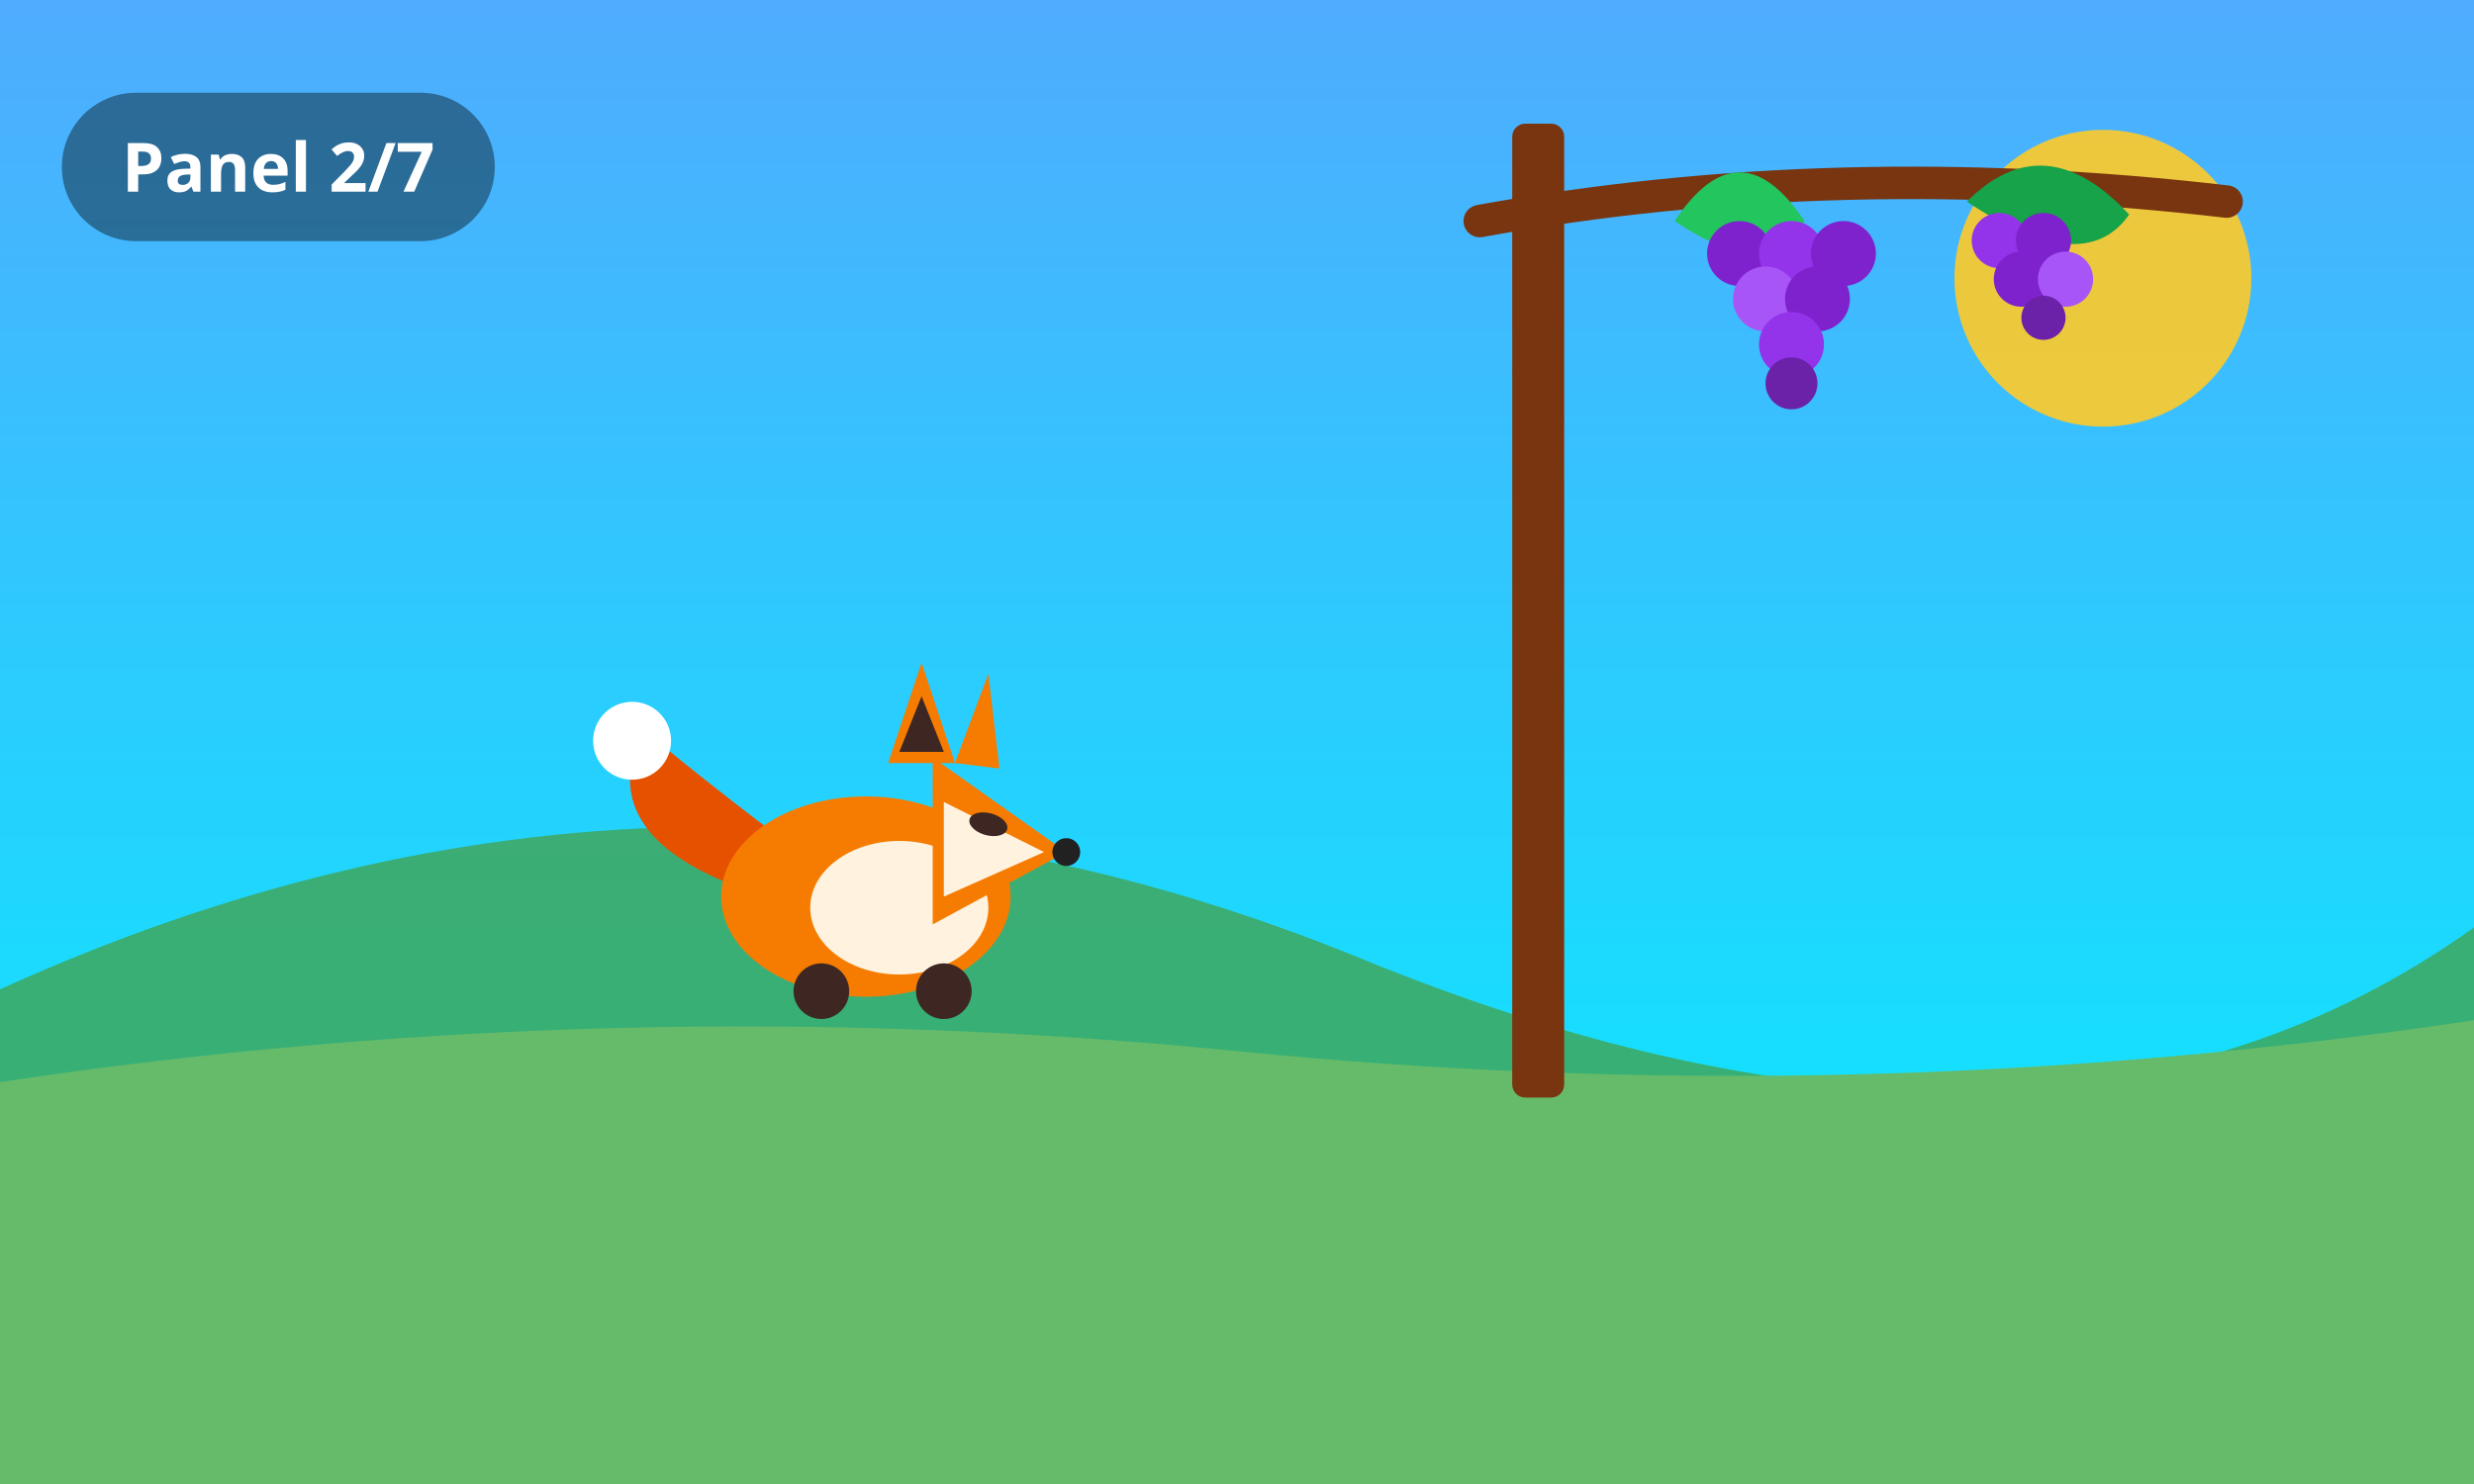
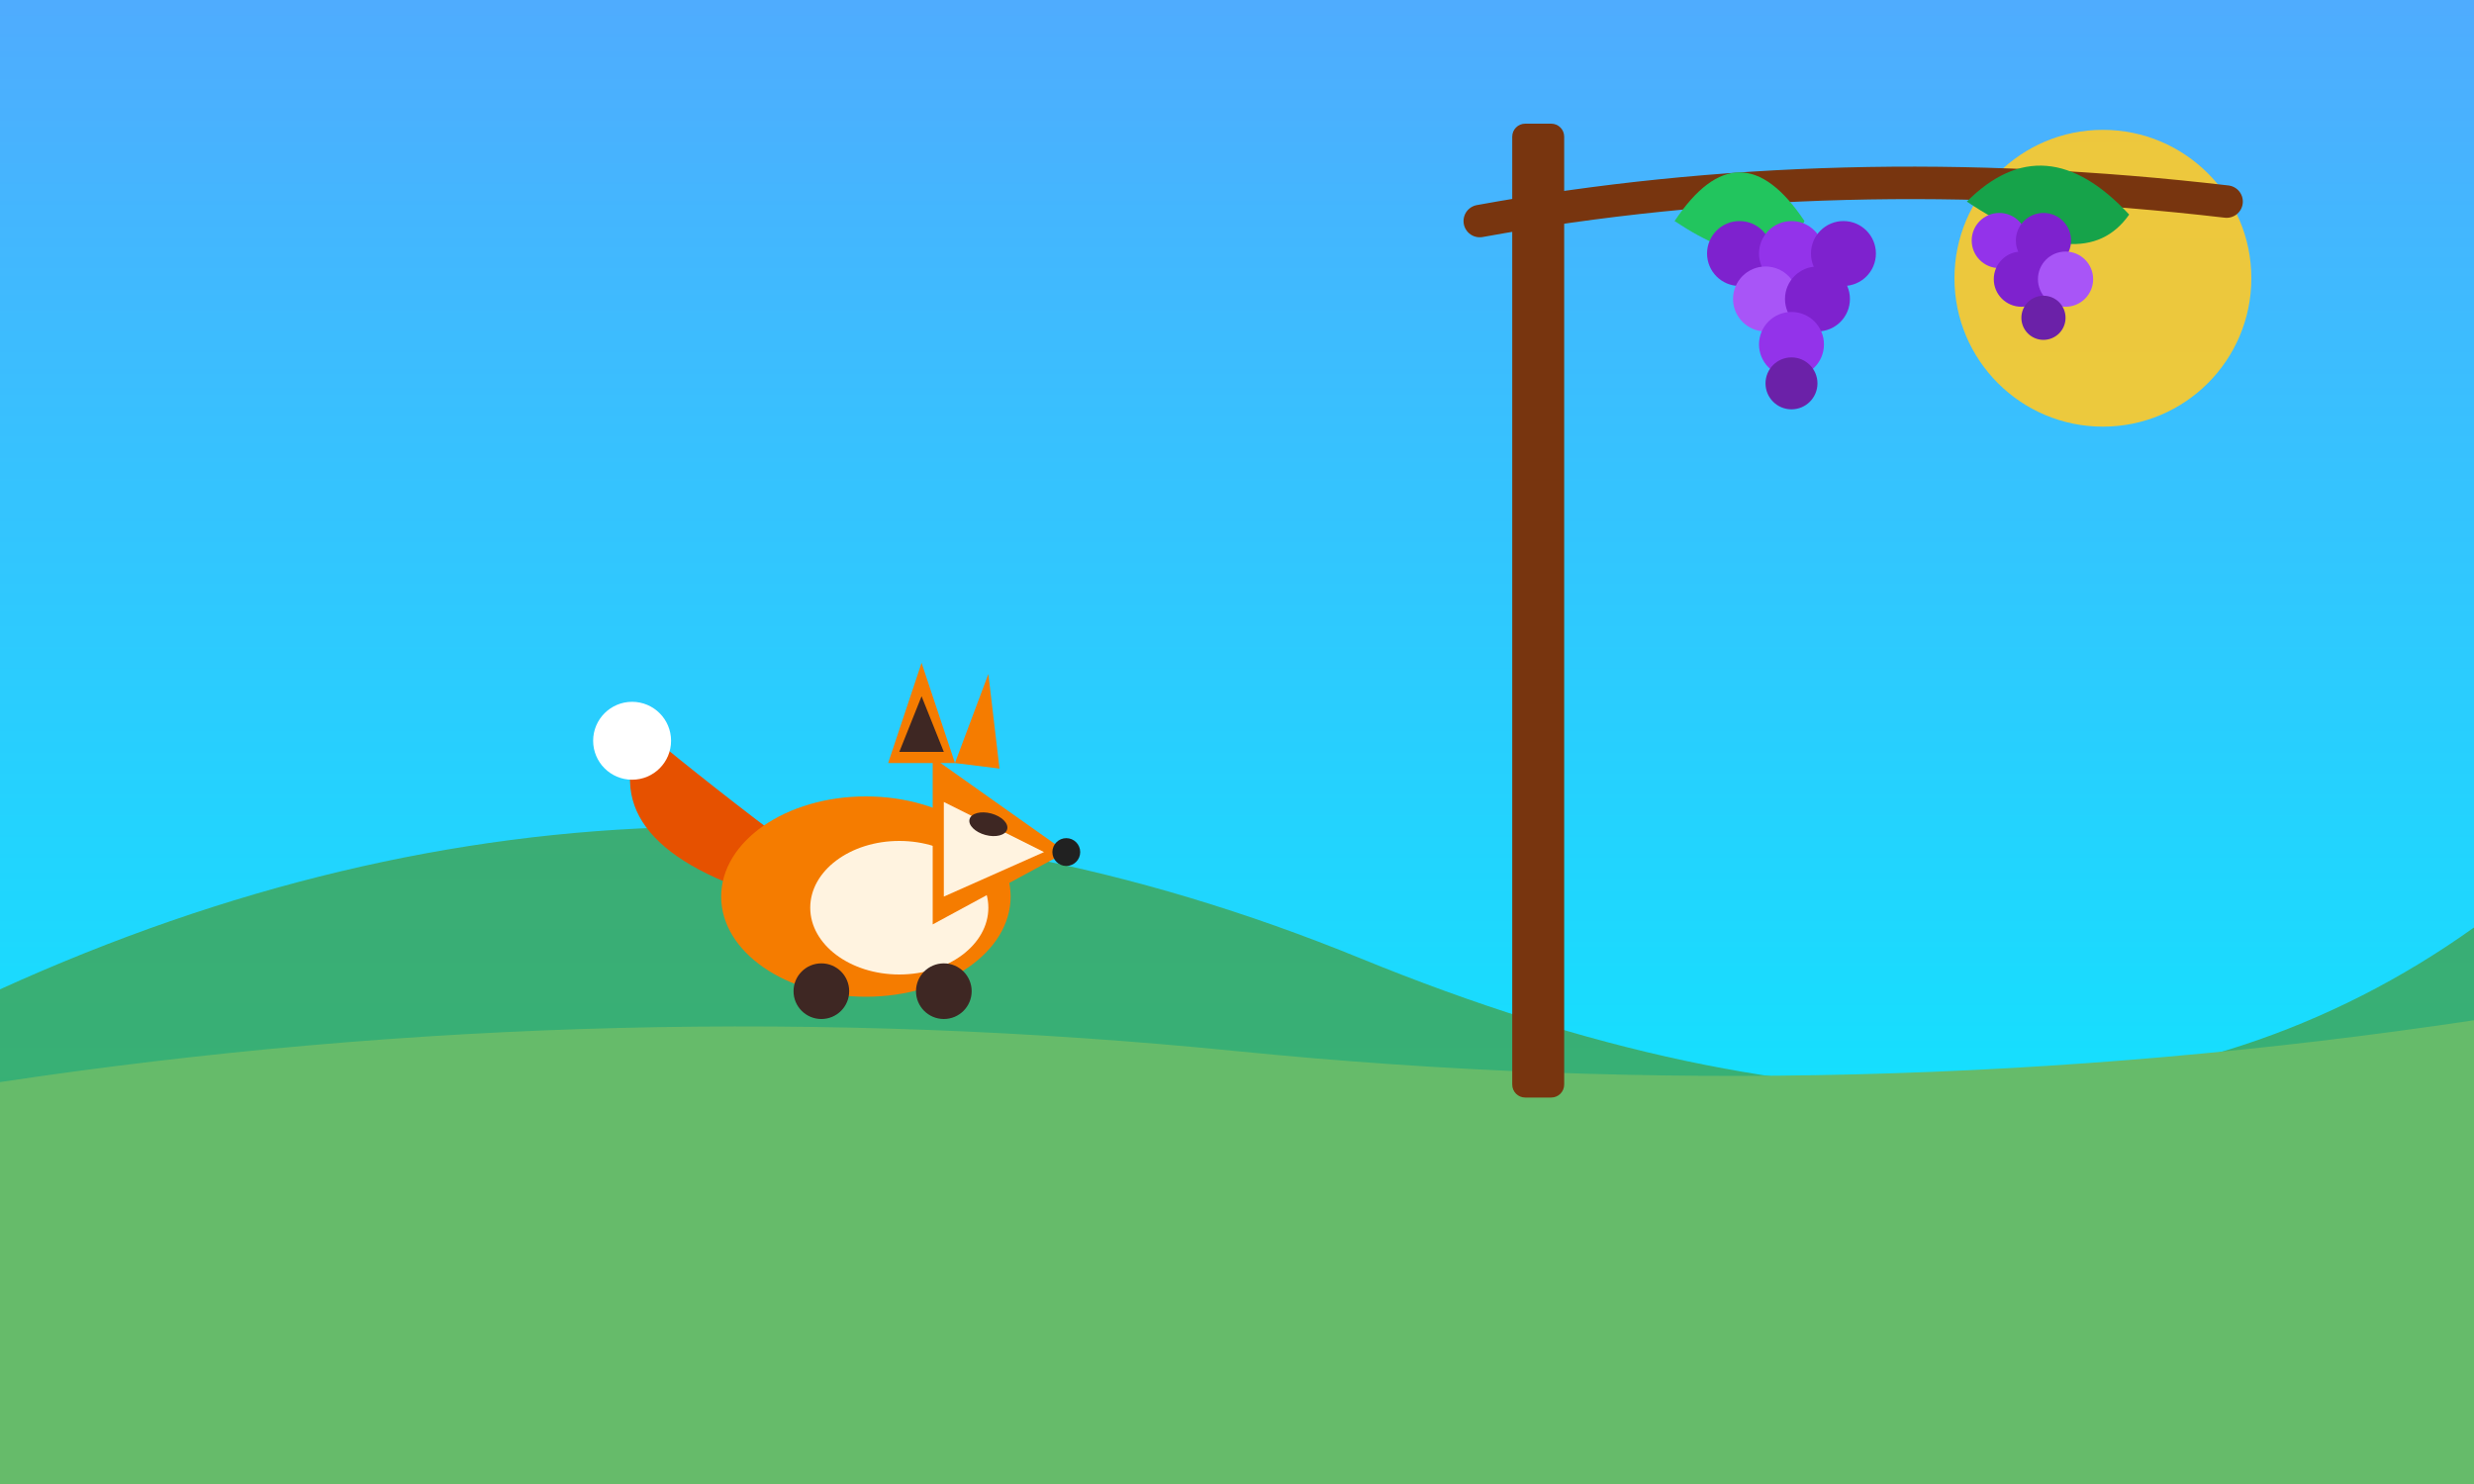
<svg xmlns="http://www.w3.org/2000/svg" viewBox="0 0 400 240" class="story-svg-canvas">
  <defs>
    <linearGradient id="skyGrad_1" x1="0%" y1="0%" x2="0%" y2="100%">
      <stop offset="0%" stop-color="#4facfe" />
      <stop offset="100%" stop-color="#00f2fe" />
    </linearGradient>
  </defs>
  <rect width="400" height="240" fill="url(#skyGrad_1)" />
  <circle cx="340" cy="45" r="24" fill="#FFCA28" opacity="0.9" />
  <path d="M 0 160 Q 110 110 220 155 T 400 150 L 400 240 L 0 240 Z" fill="#43a047" opacity="0.75" />
  <path d="M 0 175 Q 100 160 200 170 T 400 165 L 400 240 L 0 240 Z" fill="#66bb6a" />
  <g transform="translate(255, 20) scale(1.05)">
    <rect x="-10" y="0" width="8" height="150" fill="#78350F" rx="2" />
    <path d="M-15 15 Q40 5 100 12" stroke="#78350F" stroke-width="5" stroke-linecap="round" fill="none" />
    <path d="M15 15 Q25 0 35 15 Q30 25 15 15 Z" fill="#22C55E" />
    <path d="M60 12 Q72 0 85 14 Q78 24 60 12 Z" fill="#16A34A" />
    <g transform="translate(25, 20)">
      <circle cx="0" cy="0" r="5" fill="#7E22CE" />
      <circle cx="8" cy="0" r="5" fill="#9333EA" />
      <circle cx="16" cy="0" r="5" fill="#7E22CE" />
      <circle cx="4" cy="7" r="5" fill="#A855F7" />
      <circle cx="12" cy="7" r="5" fill="#7E22CE" />
      <circle cx="8" cy="14" r="5" fill="#9333EA" />
      <circle cx="8" cy="20" r="4" fill="#6B21A8" />
    </g>
    <g transform="translate(65, 18) scale(0.85)">
      <circle cx="0" cy="0" r="5" fill="#9333EA" />
      <circle cx="8" cy="0" r="5" fill="#7E22CE" />
      <circle cx="4" cy="7" r="5" fill="#7E22CE" />
      <circle cx="12" cy="7" r="5" fill="#A855F7" />
      <circle cx="8" cy="14" r="4" fill="#6B21A8" />
    </g>
  </g>
  <g class="anim-character">
    <g transform="translate(140, 145) scale(0.9, 0.9) translate(-50, -50)">
      <path d="M32 50 Q0 40 10 20 Q22 30 38 42 Z" fill="#E65100" />
      <circle cx="8" cy="22" r="7" fill="#FFFFFF" />
      <ellipse cx="50" cy="50" rx="26" ry="18" fill="#F57C00" />
      <ellipse cx="56" cy="52" rx="16" ry="12" fill="#FFF3E0" />
      <polygon points="86,42 62,25 62,55" fill="#F57C00" />
      <polygon points="82,42 64,33 64,50" fill="#FFF3E0" />
      <polygon points="66,26 60,8 54,26" fill="#F57C00" />
      <polygon points="64,24 60,14 56,24" fill="#3E2723" />
      <polygon points="74,27 72,10 66,26" fill="#F57C00" />
      <ellipse cx="72" cy="37" rx="3.5" ry="2" fill="#3E2723" transform="rotate(15 72 37)" />
      <circle cx="86" cy="42" r="2.5" fill="#212121" />
      <circle cx="42" cy="67" r="5" fill="#3E2723" />
      <circle cx="64" cy="67" r="5" fill="#3E2723" />
    </g>
  </g>
-   <g transform="translate(10, 15)">
-     <rect width="70" height="24" rx="12" fill="rgba(0,0,0,0.4)" />
-     <text x="35" y="16" fill="#FFFFFF" font-family="'Nunito', sans-serif" font-size="11" font-weight="700" text-anchor="middle">
-             Panel 2/7
-           </text>
-   </g>
</svg>
